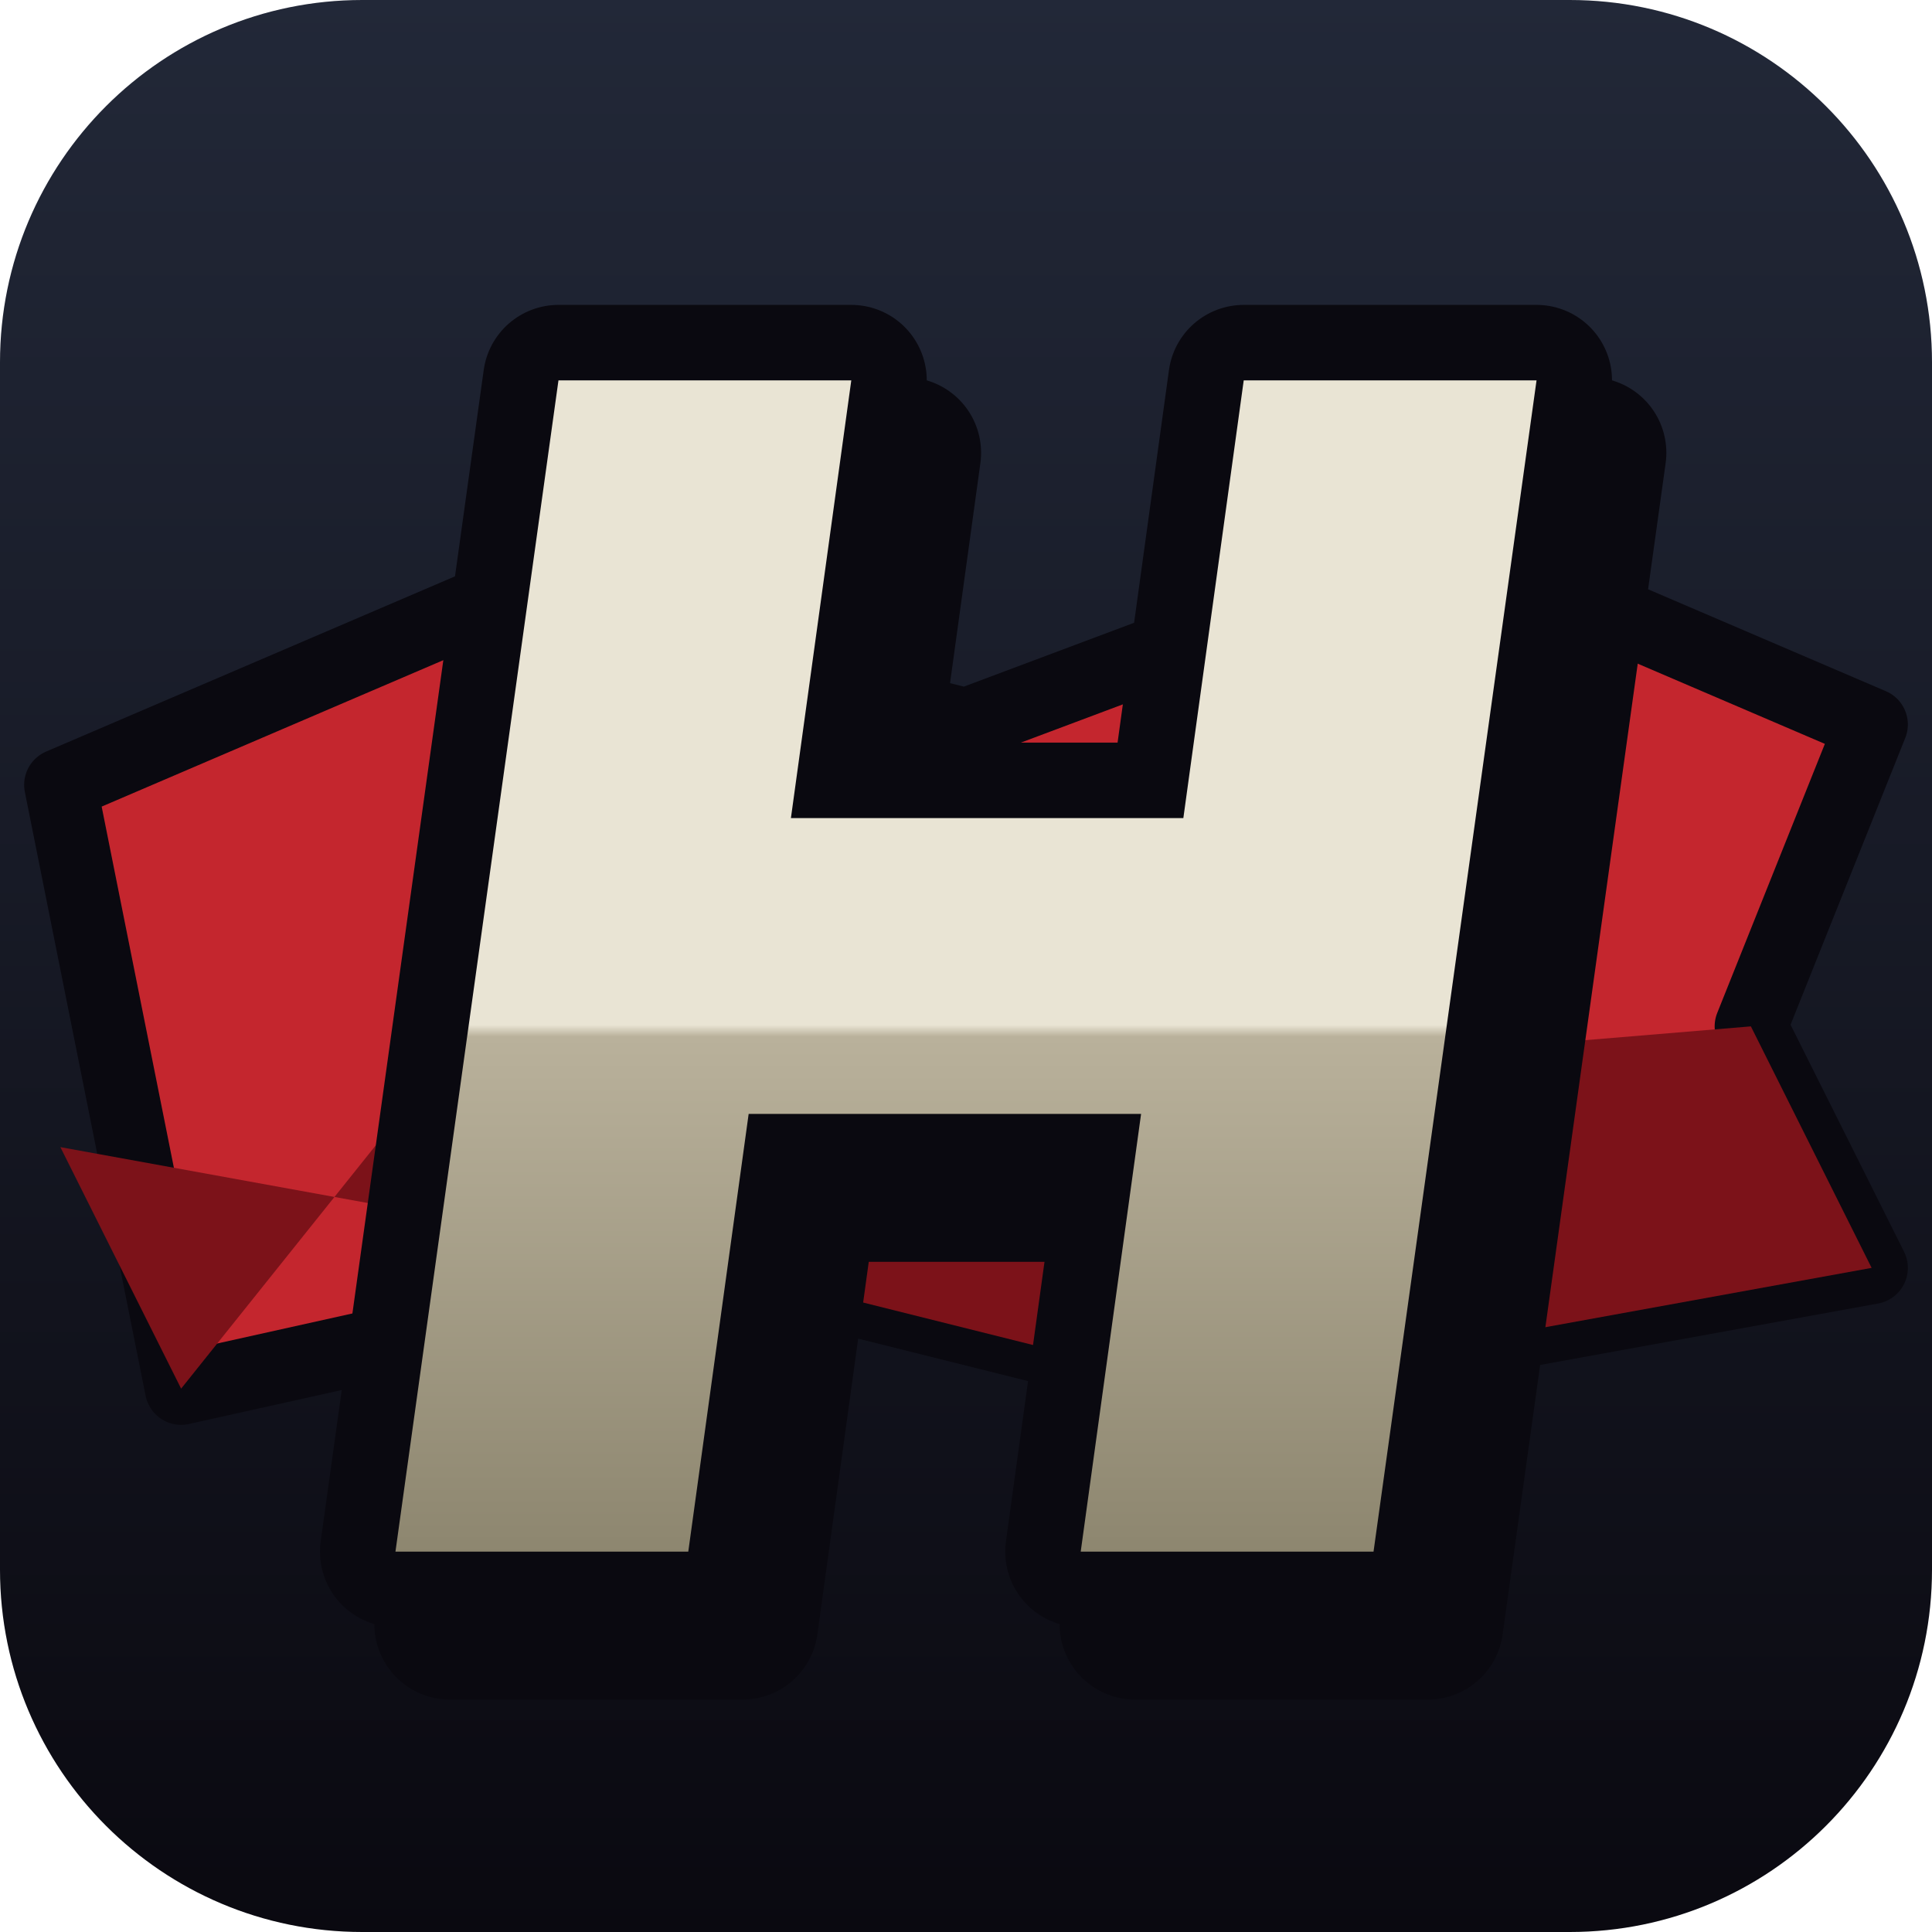
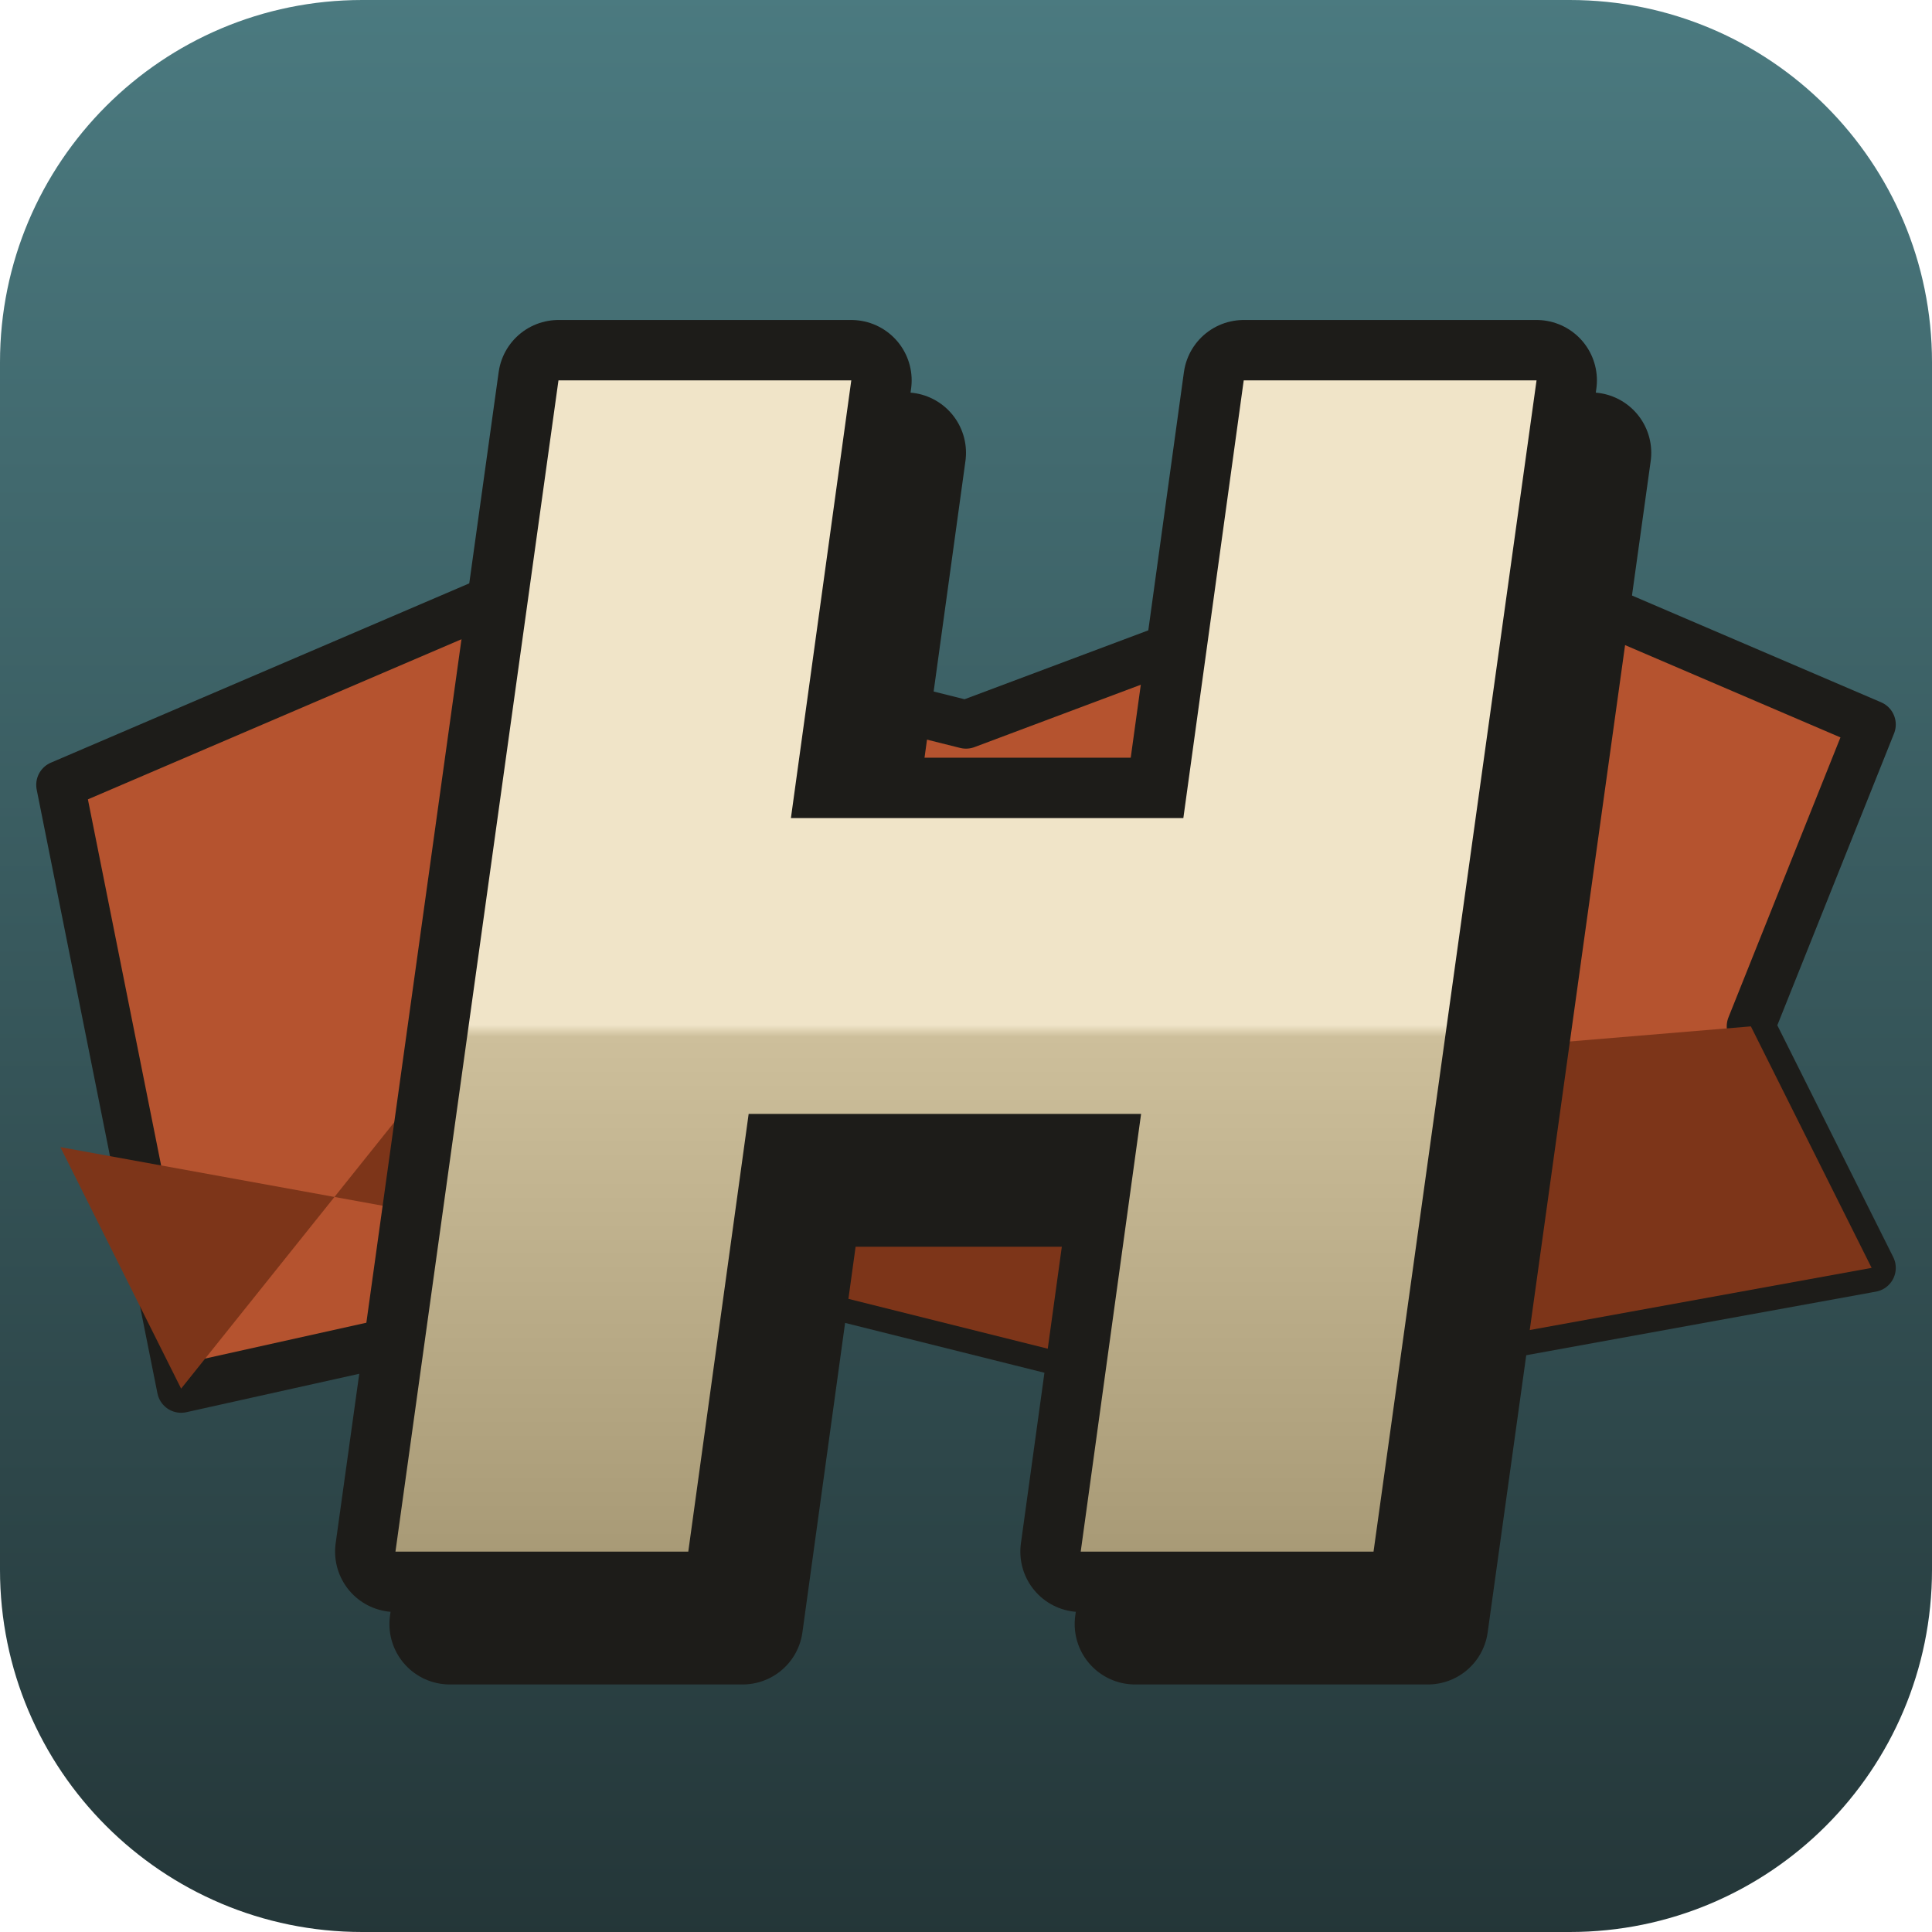
<svg xmlns="http://www.w3.org/2000/svg" viewBox="0 0 64 64" width="64" height="64">
  <defs>
    <linearGradient id="bg" x1="0" y1="0" x2="0" y2="1">
-       <stop offset="0" stop-color="#222838" />
-       <stop offset="1" stop-color="#0a0910" />
+       <stop offset="0" stop-color="#4b7a80" />
+       <stop offset="1" stop-color="#243638" />
    </linearGradient>
    <linearGradient id="h" x1="0" y1="0" x2="0" y2="1">
-       <stop offset="0" stop-color="#e9e4d4" />
-       <stop offset="0.55" stop-color="#e9e4d4" />
-       <stop offset="0.56" stop-color="#b9b19b" />
-       <stop offset="1" stop-color="#8d866f" />
+       <stop offset="0" stop-color="#f0e4c8" />
+       <stop offset="0.55" stop-color="#f0e4c8" />
+       <stop offset="0.56" stop-color="#cdbf9b" />
+       <stop offset="1" stop-color="#a89a76" />
    </linearGradient>
  </defs>
  <rect width="64" height="64" rx="12" fill="url(#bg)" />
-   <polygon points="2,26 16,20 32,24 48,18 62,24 58,34 62,42 40,46 24,42 6,46" fill="#c4262e" stroke="#0a0910" stroke-width="2.4" stroke-linejoin="round" />
-   <polygon points="6,46 2,38 24,42 40,46 62,42 58,34 34,36 14,36" fill="#7c1219" />
-   <polygon points="20.3,15.0 30.0,15.0 28.0,29.5 41.0,29.5 43.0,15.0 52.7,15.0 47.3,53.8 37.6,53.8 39.6,39.3 26.6,39.3 24.6,53.8 14.9,53.8" fill="#0a0910" stroke="#0a0910" stroke-width="5" stroke-linejoin="round" />
-   <polygon points="18.5,12.6 28.2,12.6 26.2,27.1 39.2,27.1 41.2,12.6 50.9,12.6 45.5,51.4 35.8,51.4 37.8,36.9 24.8,36.9 22.8,51.4 13.1,51.4" fill="url(#h)" stroke="#0a0910" stroke-width="5" stroke-linejoin="round" />
+   <polygon points="2,26 16,20 32,24 48,18 62,24 58,34 62,42 40,46 24,42 6,46" fill="#b5532f" stroke="#1d1c19" stroke-width="1.6" stroke-linejoin="round" />
+   <polygon points="6,46 2,38 24,42 40,46 62,42 58,34 34,36 14,36" fill="#7d3519" />
+   <polygon points="20.3,15.0 30.0,15.0 28.0,29.5 41.0,29.5 43.0,15.0 52.7,15.0 47.3,53.8 37.6,53.8 39.6,39.3 26.6,39.3 24.6,53.8 14.9,53.8" fill="#1d1c19" stroke="#1d1c19" stroke-width="4" stroke-linejoin="round" />
+   <polygon points="18.5,12.6 28.2,12.6 26.2,27.1 39.2,27.1 41.2,12.6 50.9,12.6 45.5,51.4 35.8,51.4 37.8,36.9 24.8,36.9 22.8,51.4 13.1,51.4" fill="url(#h)" stroke="#1d1c19" stroke-width="4" stroke-linejoin="round" />
  <polygon points="18.5,12.6 28.2,12.6 26.2,27.1 39.2,27.1 41.2,12.6 50.9,12.6 45.5,51.4 35.8,51.4 37.8,36.9 24.8,36.9 22.8,51.4 13.1,51.4" fill="url(#h)" />
</svg>
